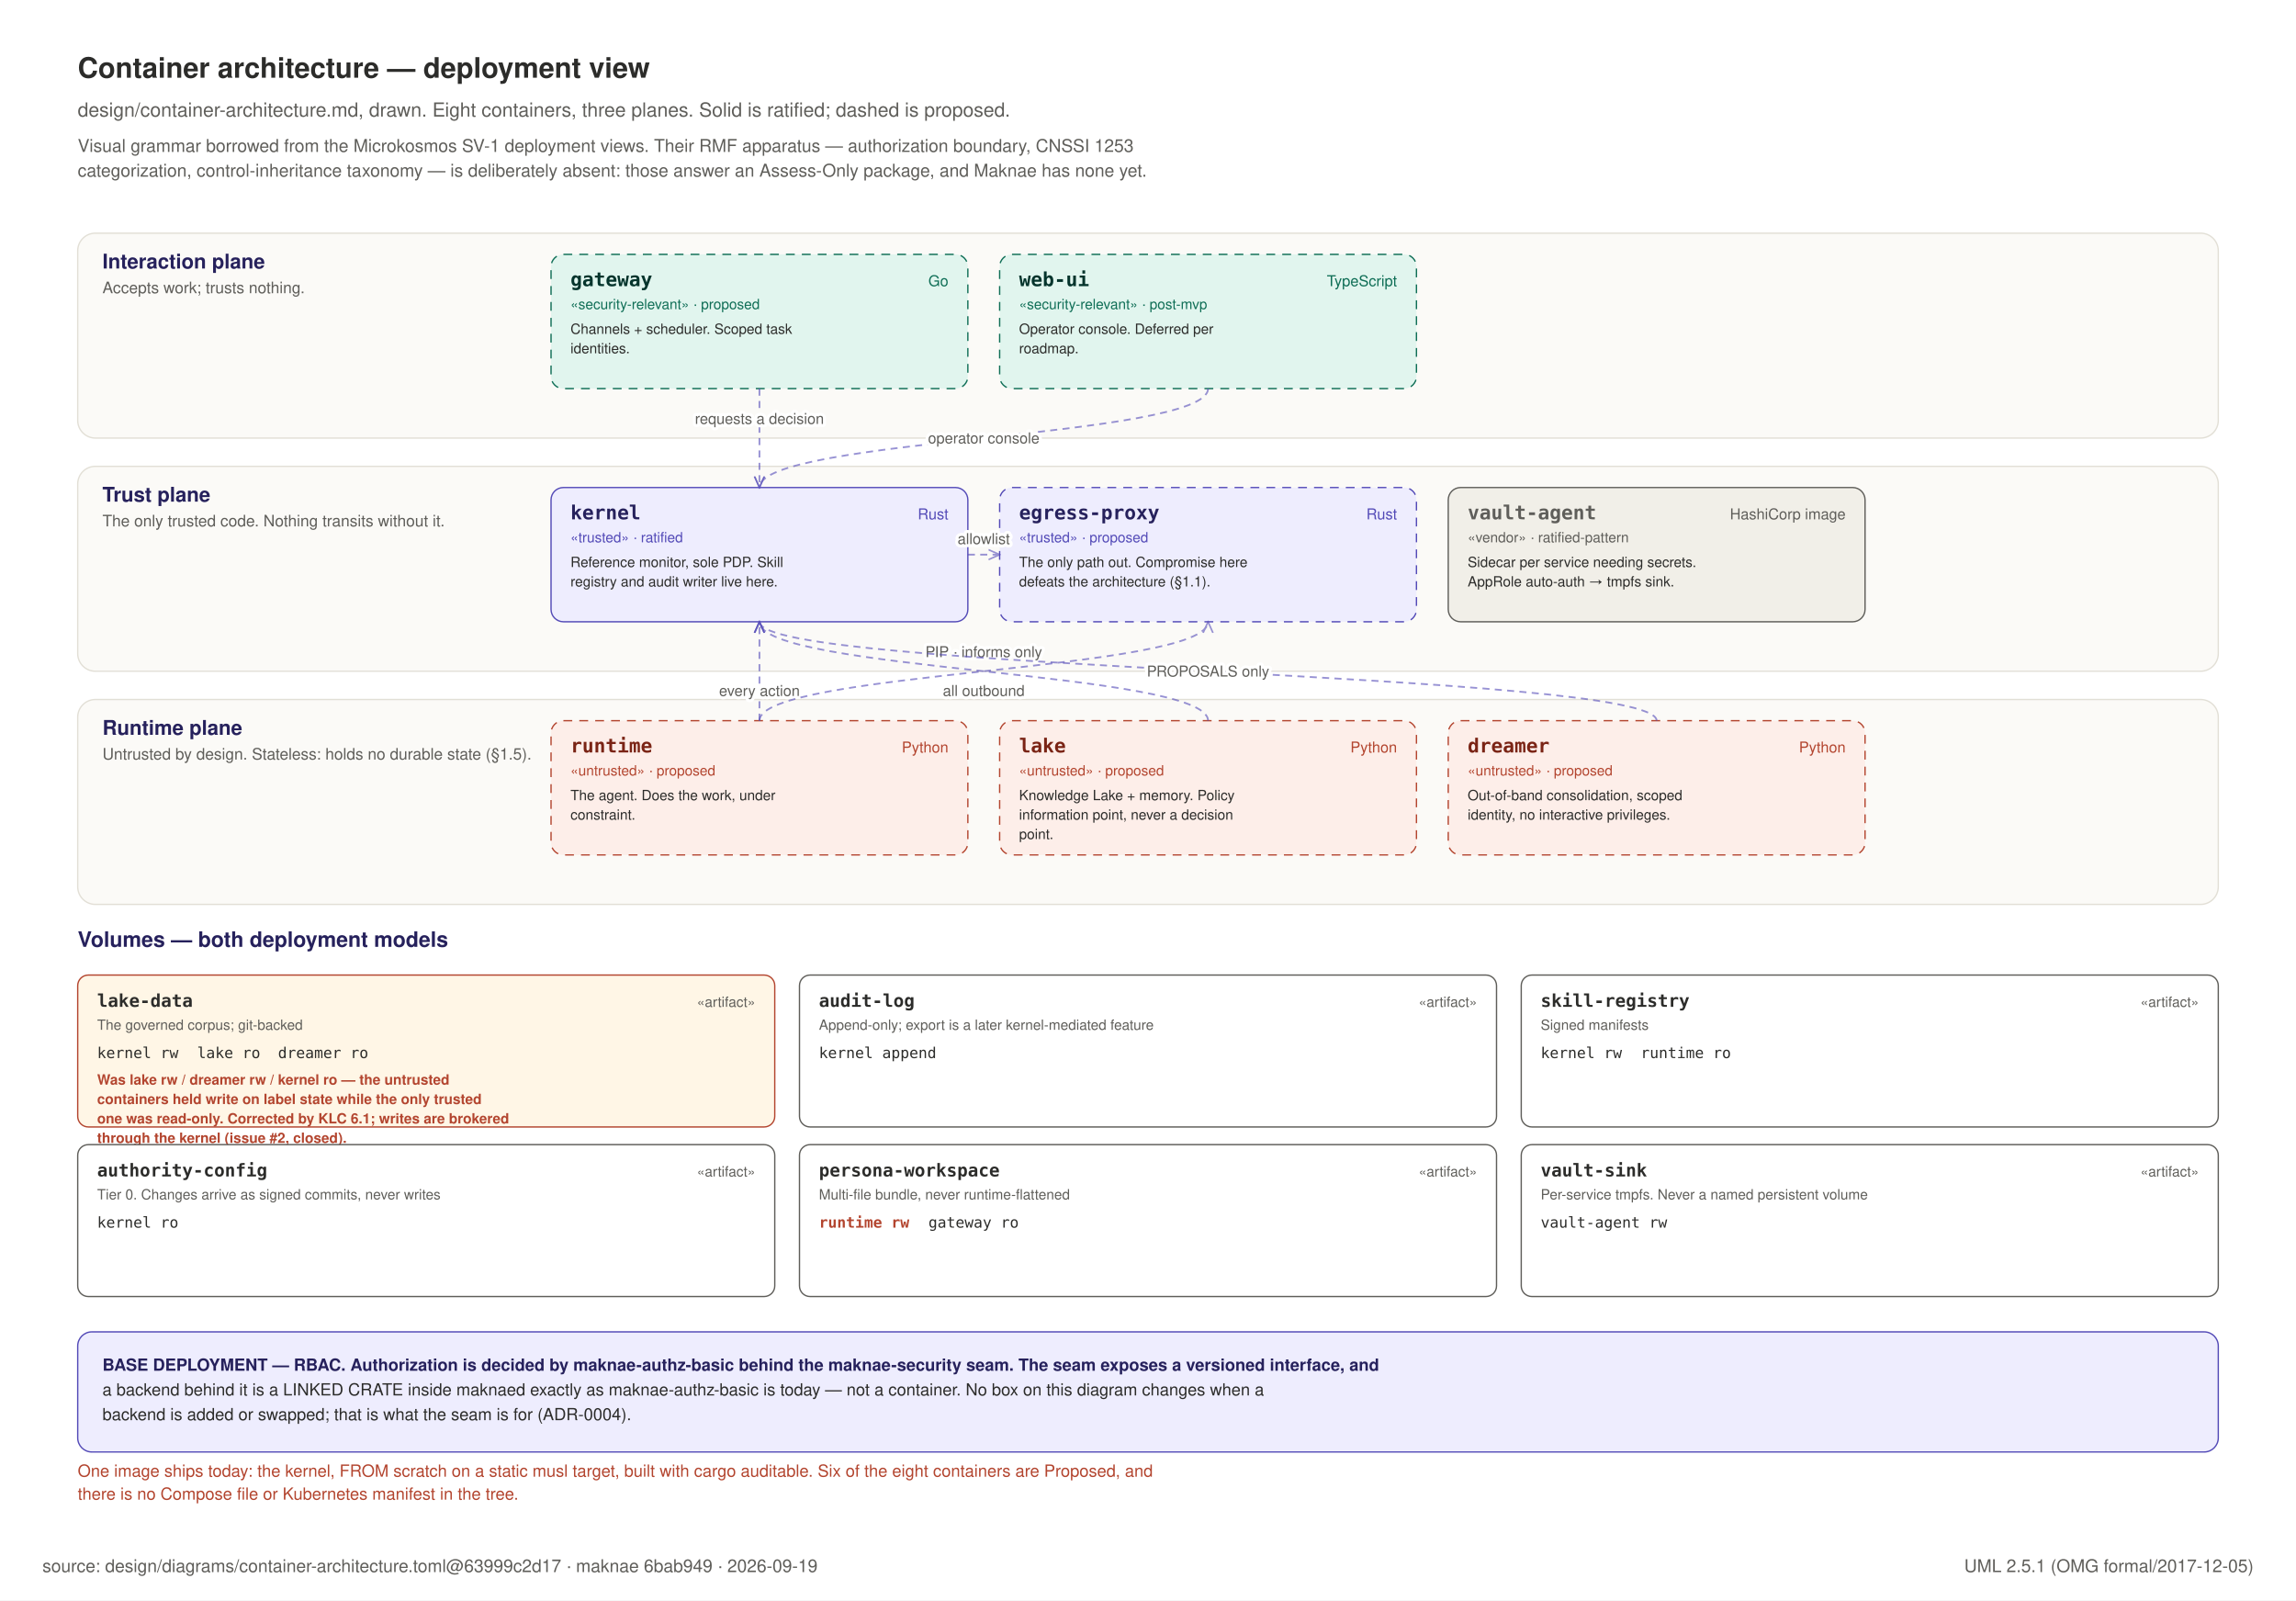
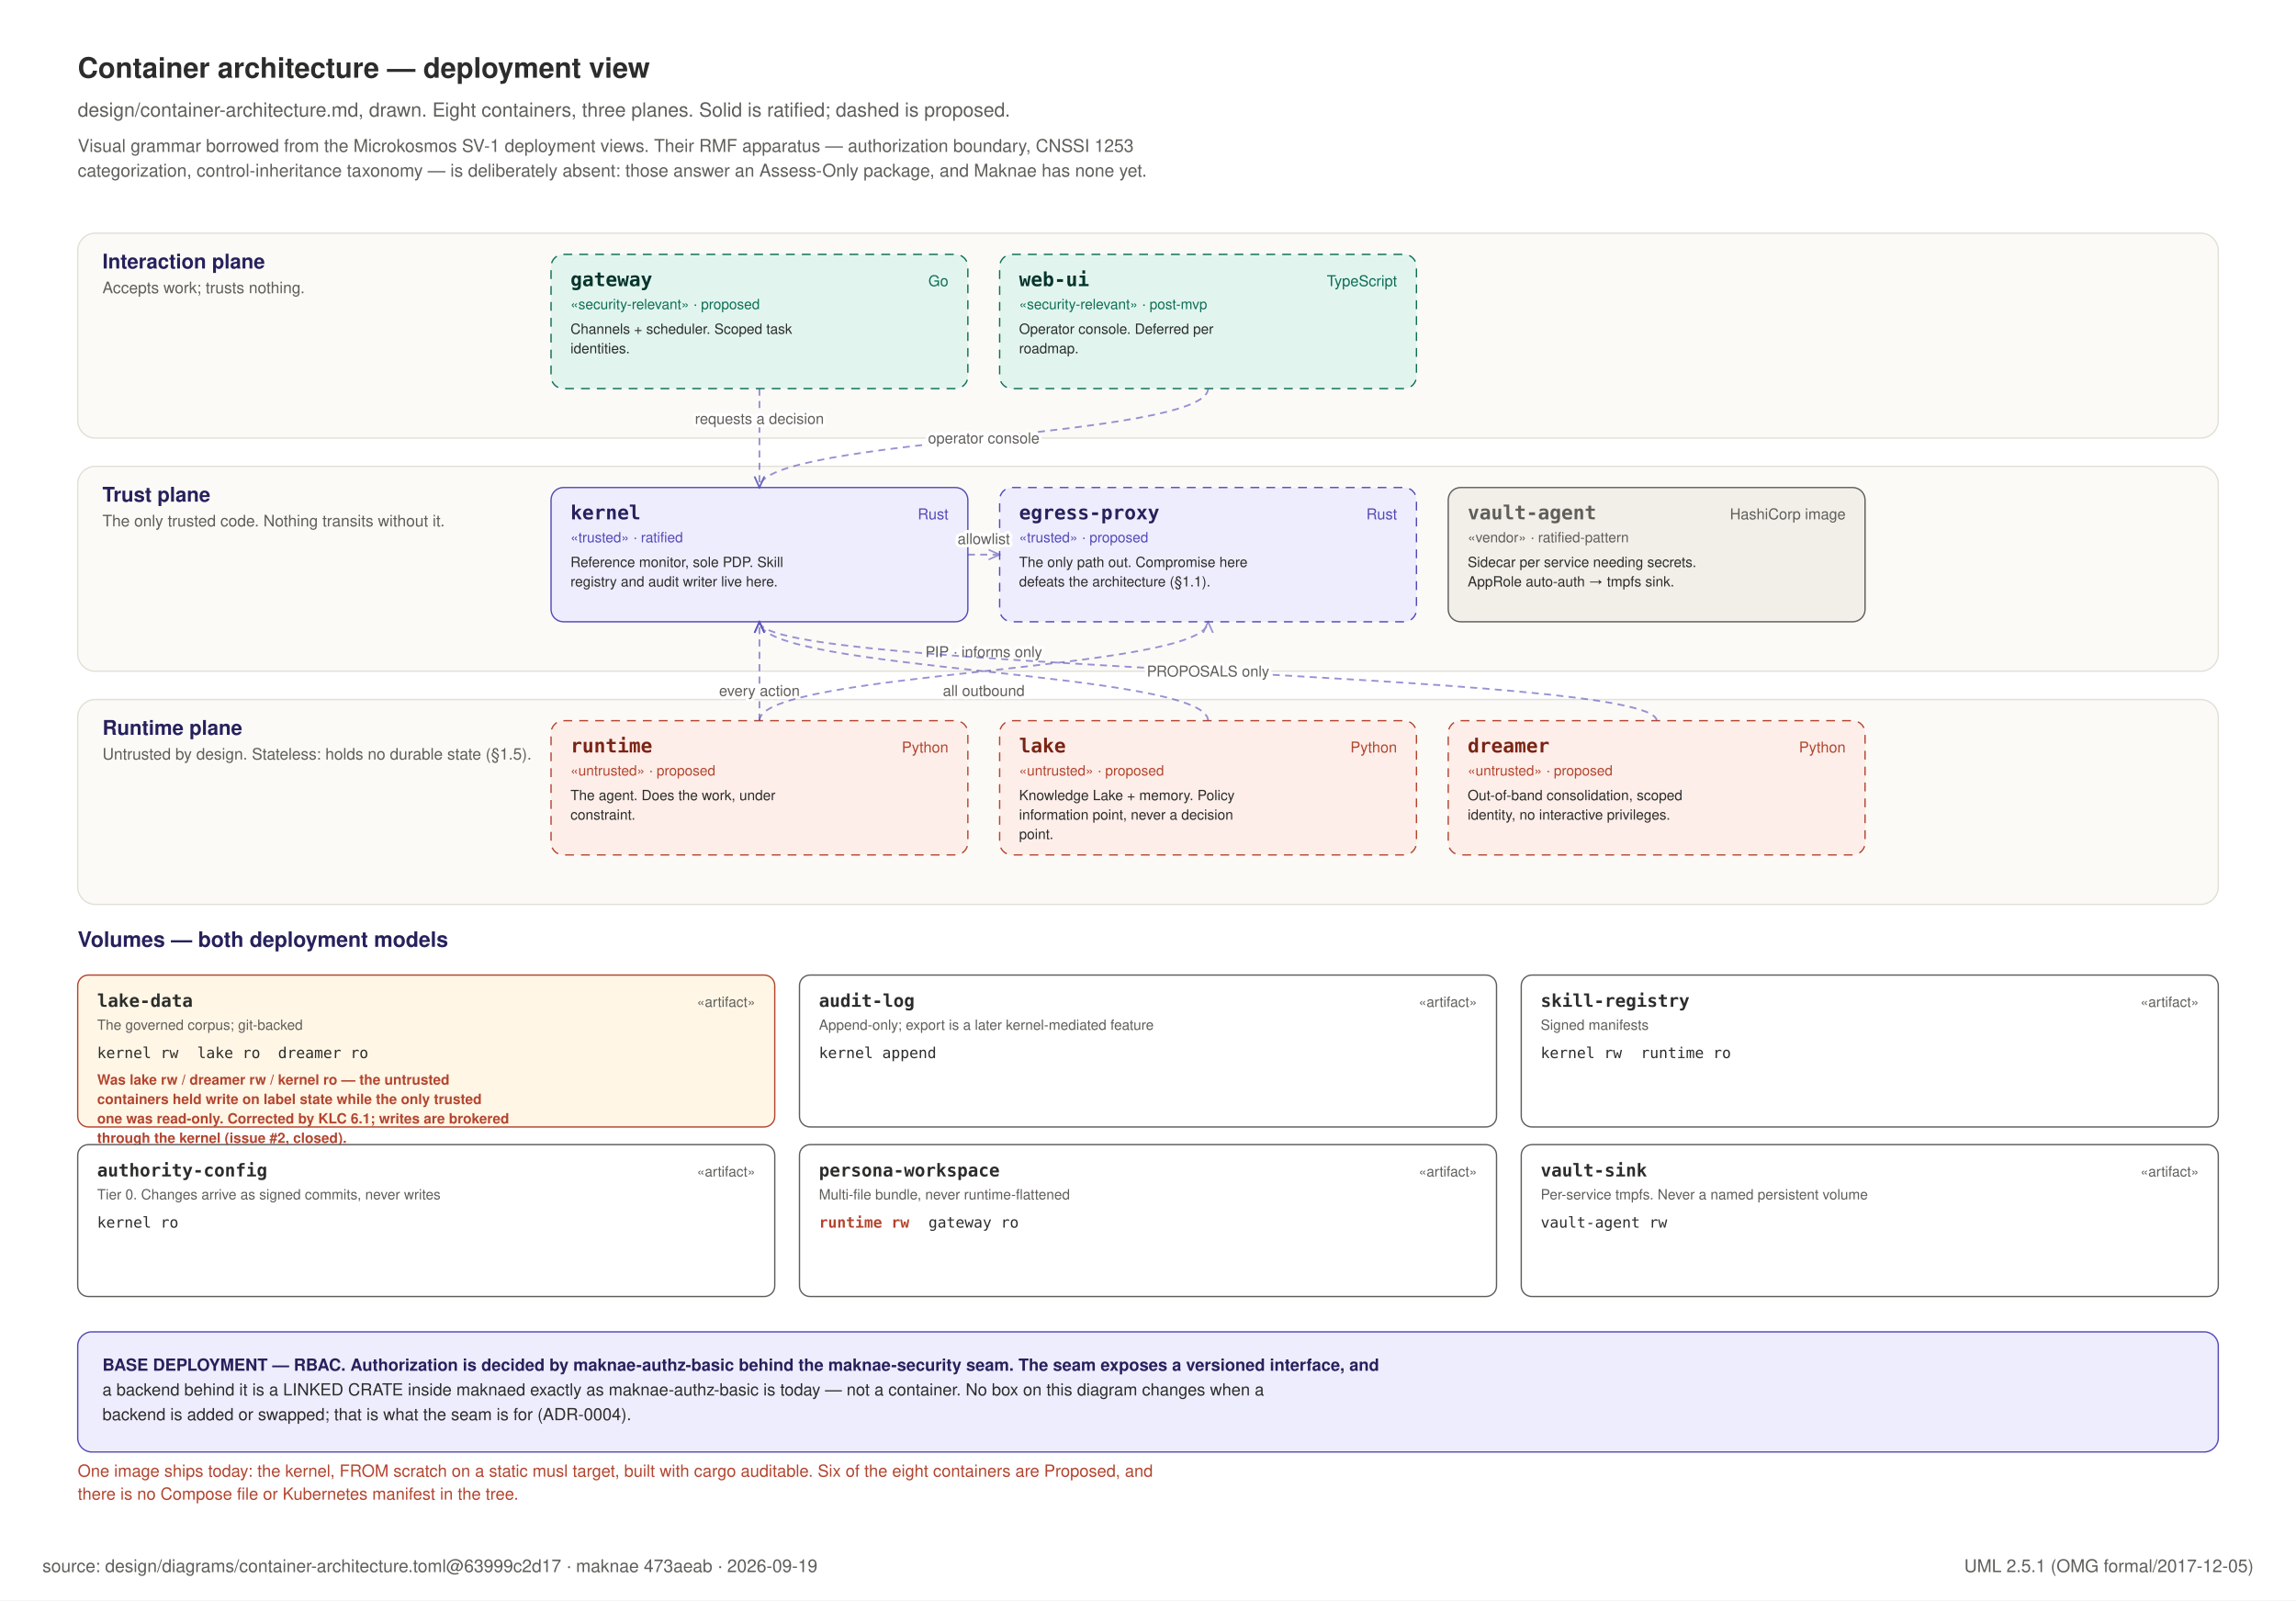
<svg xmlns="http://www.w3.org/2000/svg" width="1300" height="906" viewBox="0 0 1300 906" role="img">
  <rect x="0" y="0" width="1300" height="906" fill="#FFFFFF" />
  <text x="44" y="44" text-anchor="start" font-family="Helvetica, Arial, sans-serif" font-size="16" font-weight="600" fill="#2C2C2A">Container architecture — deployment view</text>
  <text x="44" y="66" text-anchor="start" font-family="Helvetica, Arial, sans-serif" font-size="11" font-weight="400" fill="#5F5E5A">design/container-architecture.md, drawn. Eight containers, three planes. Solid is ratified; dashed is proposed.</text>
  <text x="44" y="86" text-anchor="start" font-family="Helvetica, Arial, sans-serif" font-size="10" font-weight="400" fill="#5F5E5A">Visual grammar borrowed from the Microkosmos SV-1 deployment views. Their RMF apparatus — authorization boundary, CNSSI 1253</text>
  <text x="44" y="100" text-anchor="start" font-family="Helvetica, Arial, sans-serif" font-size="10" font-weight="400" fill="#5F5E5A">categorization, control-inheritance taxonomy — is deliberately absent: those answer an Assess-Only package, and Maknae has none yet.</text>
  <defs>
    <marker id="ca" viewBox="0 0 10 10" refX="9" refY="5" markerWidth="7" markerHeight="7" orient="auto-start-reverse">
      <path d="M 0 1 L 9 5 L 0 9" fill="none" stroke="#534AB7" stroke-width="1.3" />
    </marker>
  </defs>
  <rect x="44" y="132" width="1212" height="116" rx="10" fill="#FBFAF7" stroke="#E2DFD6" stroke-width="0.75" />
  <text x="58" y="152" text-anchor="start" font-family="Helvetica, Arial, sans-serif" font-size="11.5" font-weight="700" fill="#26215C">Interaction plane</text>
  <text x="58" y="166" text-anchor="start" font-family="Helvetica, Arial, sans-serif" font-size="9" font-weight="400" fill="#5F5E5A">Accepts work; trusts nothing.</text>
  <rect x="312" y="144" width="236" height="76" rx="7" fill="#E1F5EE" stroke="#0F6E56" stroke-width="0.75" stroke-dasharray="5 4" />
  <text x="323" y="162" text-anchor="start" font-family="ui-monospace, SFMono-Regular, Menlo, monospace" font-size="11" font-weight="700" fill="#04342C">gateway</text>
  <text x="537" y="162" text-anchor="end" font-family="Helvetica, Arial, sans-serif" font-size="8.5" font-weight="400" fill="#0F6E56">Go</text>
  <text x="323" y="175" text-anchor="start" font-family="Helvetica, Arial, sans-serif" font-size="8" font-weight="400" fill="#0F6E56">«security-relevant» · proposed</text>
  <text x="323" y="189" text-anchor="start" font-family="Helvetica, Arial, sans-serif" font-size="8" font-weight="400" fill="#2C2C2A">Channels + scheduler. Scoped task</text>
  <text x="323" y="200" text-anchor="start" font-family="Helvetica, Arial, sans-serif" font-size="8" font-weight="400" fill="#2C2C2A">identities.</text>
  <rect x="566" y="144" width="236" height="76" rx="7" fill="#E1F5EE" stroke="#0F6E56" stroke-width="0.75" stroke-dasharray="5 4" />
  <text x="577" y="162" text-anchor="start" font-family="ui-monospace, SFMono-Regular, Menlo, monospace" font-size="11" font-weight="700" fill="#04342C">web-ui</text>
  <text x="791" y="162" text-anchor="end" font-family="Helvetica, Arial, sans-serif" font-size="8.5" font-weight="400" fill="#0F6E56">TypeScript</text>
  <text x="577" y="175" text-anchor="start" font-family="Helvetica, Arial, sans-serif" font-size="8" font-weight="400" fill="#0F6E56">«security-relevant» · post-mvp</text>
  <text x="577" y="189" text-anchor="start" font-family="Helvetica, Arial, sans-serif" font-size="8" font-weight="400" fill="#2C2C2A">Operator console. Deferred per</text>
  <text x="577" y="200" text-anchor="start" font-family="Helvetica, Arial, sans-serif" font-size="8" font-weight="400" fill="#2C2C2A">roadmap.</text>
  <rect x="44" y="264" width="1212" height="116" rx="10" fill="#FBFAF7" stroke="#E2DFD6" stroke-width="0.75" />
  <text x="58" y="284" text-anchor="start" font-family="Helvetica, Arial, sans-serif" font-size="11.5" font-weight="700" fill="#26215C">Trust plane</text>
  <text x="58" y="298" text-anchor="start" font-family="Helvetica, Arial, sans-serif" font-size="9" font-weight="400" fill="#5F5E5A">The only trusted code. Nothing transits without it.</text>
  <rect x="312" y="276" width="236" height="76" rx="7" fill="#EEEDFE" stroke="#534AB7" stroke-width="0.75" />
  <text x="323" y="294" text-anchor="start" font-family="ui-monospace, SFMono-Regular, Menlo, monospace" font-size="11" font-weight="700" fill="#26215C">kernel</text>
  <text x="537" y="294" text-anchor="end" font-family="Helvetica, Arial, sans-serif" font-size="8.5" font-weight="400" fill="#534AB7">Rust</text>
  <text x="323" y="307" text-anchor="start" font-family="Helvetica, Arial, sans-serif" font-size="8" font-weight="400" fill="#534AB7">«trusted» · ratified</text>
  <text x="323" y="321" text-anchor="start" font-family="Helvetica, Arial, sans-serif" font-size="8" font-weight="400" fill="#2C2C2A">Reference monitor, sole PDP. Skill</text>
  <text x="323" y="332" text-anchor="start" font-family="Helvetica, Arial, sans-serif" font-size="8" font-weight="400" fill="#2C2C2A">registry and audit writer live here.</text>
  <rect x="566" y="276" width="236" height="76" rx="7" fill="#EEEDFE" stroke="#534AB7" stroke-width="0.75" stroke-dasharray="5 4" />
  <text x="577" y="294" text-anchor="start" font-family="ui-monospace, SFMono-Regular, Menlo, monospace" font-size="11" font-weight="700" fill="#26215C">egress-proxy</text>
  <text x="791" y="294" text-anchor="end" font-family="Helvetica, Arial, sans-serif" font-size="8.5" font-weight="400" fill="#534AB7">Rust</text>
  <text x="577" y="307" text-anchor="start" font-family="Helvetica, Arial, sans-serif" font-size="8" font-weight="400" fill="#534AB7">«trusted» · proposed</text>
  <text x="577" y="321" text-anchor="start" font-family="Helvetica, Arial, sans-serif" font-size="8" font-weight="400" fill="#2C2C2A">The only path out. Compromise here</text>
  <text x="577" y="332" text-anchor="start" font-family="Helvetica, Arial, sans-serif" font-size="8" font-weight="400" fill="#2C2C2A">defeats the architecture (§1.1).</text>
  <rect x="820" y="276" width="236" height="76" rx="7" fill="#F1EFE8" stroke="#5F5E5A" stroke-width="0.75" />
  <text x="831" y="294" text-anchor="start" font-family="ui-monospace, SFMono-Regular, Menlo, monospace" font-size="11" font-weight="700" fill="#5F5E5A">vault-agent</text>
  <text x="1045" y="294" text-anchor="end" font-family="Helvetica, Arial, sans-serif" font-size="8.5" font-weight="400" fill="#5F5E5A">HashiCorp image</text>
  <text x="831" y="307" text-anchor="start" font-family="Helvetica, Arial, sans-serif" font-size="8" font-weight="400" fill="#5F5E5A">«vendor» · ratified-pattern</text>
  <text x="831" y="321" text-anchor="start" font-family="Helvetica, Arial, sans-serif" font-size="8" font-weight="400" fill="#2C2C2A">Sidecar per service needing secrets.</text>
  <text x="831" y="332" text-anchor="start" font-family="Helvetica, Arial, sans-serif" font-size="8" font-weight="400" fill="#2C2C2A">AppRole auto-auth → tmpfs sink.</text>
  <rect x="44" y="396" width="1212" height="116" rx="10" fill="#FBFAF7" stroke="#E2DFD6" stroke-width="0.75" />
  <text x="58" y="416" text-anchor="start" font-family="Helvetica, Arial, sans-serif" font-size="11.5" font-weight="700" fill="#26215C">Runtime plane</text>
  <text x="58" y="430" text-anchor="start" font-family="Helvetica, Arial, sans-serif" font-size="9" font-weight="400" fill="#5F5E5A">Untrusted by design. Stateless: holds no durable state (§1.5).</text>
  <rect x="312" y="408" width="236" height="76" rx="7" fill="#FDEEE9" stroke="#B3452F" stroke-width="0.75" stroke-dasharray="5 4" />
  <text x="323" y="426" text-anchor="start" font-family="ui-monospace, SFMono-Regular, Menlo, monospace" font-size="11" font-weight="700" fill="#7A2415">runtime</text>
  <text x="537" y="426" text-anchor="end" font-family="Helvetica, Arial, sans-serif" font-size="8.5" font-weight="400" fill="#B3452F">Python</text>
  <text x="323" y="439" text-anchor="start" font-family="Helvetica, Arial, sans-serif" font-size="8" font-weight="400" fill="#B3452F">«untrusted» · proposed</text>
  <text x="323" y="453" text-anchor="start" font-family="Helvetica, Arial, sans-serif" font-size="8" font-weight="400" fill="#2C2C2A">The agent. Does the work, under</text>
  <text x="323" y="464" text-anchor="start" font-family="Helvetica, Arial, sans-serif" font-size="8" font-weight="400" fill="#2C2C2A">constraint.</text>
  <rect x="566" y="408" width="236" height="76" rx="7" fill="#FDEEE9" stroke="#B3452F" stroke-width="0.75" stroke-dasharray="5 4" />
  <text x="577" y="426" text-anchor="start" font-family="ui-monospace, SFMono-Regular, Menlo, monospace" font-size="11" font-weight="700" fill="#7A2415">lake</text>
  <text x="791" y="426" text-anchor="end" font-family="Helvetica, Arial, sans-serif" font-size="8.5" font-weight="400" fill="#B3452F">Python</text>
  <text x="577" y="439" text-anchor="start" font-family="Helvetica, Arial, sans-serif" font-size="8" font-weight="400" fill="#B3452F">«untrusted» · proposed</text>
  <text x="577" y="453" text-anchor="start" font-family="Helvetica, Arial, sans-serif" font-size="8" font-weight="400" fill="#2C2C2A">Knowledge Lake + memory. Policy</text>
  <text x="577" y="464" text-anchor="start" font-family="Helvetica, Arial, sans-serif" font-size="8" font-weight="400" fill="#2C2C2A">information point, never a decision</text>
  <text x="577" y="475" text-anchor="start" font-family="Helvetica, Arial, sans-serif" font-size="8" font-weight="400" fill="#2C2C2A">point.</text>
  <rect x="820" y="408" width="236" height="76" rx="7" fill="#FDEEE9" stroke="#B3452F" stroke-width="0.75" stroke-dasharray="5 4" />
  <text x="831" y="426" text-anchor="start" font-family="ui-monospace, SFMono-Regular, Menlo, monospace" font-size="11" font-weight="700" fill="#7A2415">dreamer</text>
  <text x="1045" y="426" text-anchor="end" font-family="Helvetica, Arial, sans-serif" font-size="8.5" font-weight="400" fill="#B3452F">Python</text>
  <text x="831" y="439" text-anchor="start" font-family="Helvetica, Arial, sans-serif" font-size="8" font-weight="400" fill="#B3452F">«untrusted» · proposed</text>
  <text x="831" y="453" text-anchor="start" font-family="Helvetica, Arial, sans-serif" font-size="8" font-weight="400" fill="#2C2C2A">Out-of-band consolidation, scoped</text>
  <text x="831" y="464" text-anchor="start" font-family="Helvetica, Arial, sans-serif" font-size="8" font-weight="400" fill="#2C2C2A">identity, no interactive privileges.</text>
  <path d="M 430 220 C 430 248 430 248 430 276" fill="none" stroke="#534AB7" stroke-width="1" stroke-dasharray="4 3" opacity="0.6" marker-end="url(#ca)" />
  <text x="430.0" y="240.0" text-anchor="middle" font-family="Helvetica, Arial, sans-serif" font-size="8.5" font-weight="400" fill="#5F5E5A" stroke="#FFFFFF" stroke-width="3.5" paint-order="stroke" stroke-linejoin="round">requests a decision</text>
  <path d="M 684 220 C 684 248 430 248 430 276" fill="none" stroke="#534AB7" stroke-width="1" stroke-dasharray="4 3" opacity="0.6" marker-end="url(#ca)" />
  <text x="557.0" y="251.0" text-anchor="middle" font-family="Helvetica, Arial, sans-serif" font-size="8.5" font-weight="400" fill="#5F5E5A" stroke="#FFFFFF" stroke-width="3.5" paint-order="stroke" stroke-linejoin="round">operator console</text>
  <path d="M 430 408 C 430 380 430 380 430 352" fill="none" stroke="#534AB7" stroke-width="1" stroke-dasharray="4 3" opacity="0.6" marker-end="url(#ca)" />
  <text x="430.0" y="394.0" text-anchor="middle" font-family="Helvetica, Arial, sans-serif" font-size="8.5" font-weight="400" fill="#5F5E5A" stroke="#FFFFFF" stroke-width="3.5" paint-order="stroke" stroke-linejoin="round">every action</text>
  <path d="M 684 408 C 684 380 430 380 430 352" fill="none" stroke="#534AB7" stroke-width="1" stroke-dasharray="4 3" opacity="0.6" marker-end="url(#ca)" />
  <text x="557.0" y="372.0" text-anchor="middle" font-family="Helvetica, Arial, sans-serif" font-size="8.5" font-weight="400" fill="#5F5E5A" stroke="#FFFFFF" stroke-width="3.5" paint-order="stroke" stroke-linejoin="round">PIP · informs only</text>
  <path d="M 938 408 C 938 380 430 380 430 352" fill="none" stroke="#534AB7" stroke-width="1" stroke-dasharray="4 3" opacity="0.6" marker-end="url(#ca)" />
  <text x="684.0" y="383.0" text-anchor="middle" font-family="Helvetica, Arial, sans-serif" font-size="8.5" font-weight="400" fill="#5F5E5A" stroke="#FFFFFF" stroke-width="3.5" paint-order="stroke" stroke-linejoin="round">PROPOSALS only</text>
  <path d="M 430 408 C 430 380 684 380 684 352" fill="none" stroke="#534AB7" stroke-width="1" stroke-dasharray="4 3" opacity="0.6" marker-end="url(#ca)" />
  <text x="557.0" y="394.0" text-anchor="middle" font-family="Helvetica, Arial, sans-serif" font-size="8.5" font-weight="400" fill="#5F5E5A" stroke="#FFFFFF" stroke-width="3.5" paint-order="stroke" stroke-linejoin="round">all outbound</text>
  <path d="M 548 314 C 548 314 566 314 566 314" fill="none" stroke="#534AB7" stroke-width="1" stroke-dasharray="4 3" opacity="0.6" marker-end="url(#ca)" />
  <text x="557.0" y="308.0" text-anchor="middle" font-family="Helvetica, Arial, sans-serif" font-size="8.5" font-weight="400" fill="#5F5E5A" stroke="#FFFFFF" stroke-width="3.5" paint-order="stroke" stroke-linejoin="round">allowlist</text>
  <text x="44" y="536" text-anchor="start" font-family="Helvetica, Arial, sans-serif" font-size="12" font-weight="700" fill="#26215C">Volumes — both deployment models</text>
  <rect x="44.0" y="552" width="394.667" height="86" rx="6" fill="#FFF6E6" stroke="#B3452F" stroke-width="0.75" />
  <text x="55.0" y="570" text-anchor="start" font-family="ui-monospace, SFMono-Regular, Menlo, monospace" font-size="10" font-weight="700" fill="#2C2C2A">lake-data</text>
  <text x="427.667" y="570" text-anchor="end" font-family="Helvetica, Arial, sans-serif" font-size="8" font-weight="400" fill="#5F5E5A">«artifact»</text>
  <text x="55.0" y="583" text-anchor="start" font-family="Helvetica, Arial, sans-serif" font-size="8" font-weight="400" fill="#5F5E5A">The governed corpus; git-backed</text>
  <text x="55.0" y="599" text-anchor="start" font-family="ui-monospace, SFMono-Regular, Menlo, monospace" font-size="8.5" font-weight="400" fill="#2C2C2A">kernel rw</text>
  <text x="111.6" y="599" text-anchor="start" font-family="ui-monospace, SFMono-Regular, Menlo, monospace" font-size="8.5" font-weight="400" fill="#2C2C2A">lake ro</text>
  <text x="157.4" y="599" text-anchor="start" font-family="ui-monospace, SFMono-Regular, Menlo, monospace" font-size="8.5" font-weight="400" fill="#2C2C2A">dreamer ro</text>
  <text x="55.0" y="614" text-anchor="start" font-family="Helvetica, Arial, sans-serif" font-size="8" font-weight="600" fill="#B3452F">Was lake rw / dreamer rw / kernel ro — the untrusted</text>
  <text x="55.0" y="625" text-anchor="start" font-family="Helvetica, Arial, sans-serif" font-size="8" font-weight="600" fill="#B3452F">containers held write on label state while the only trusted</text>
  <text x="55.0" y="636" text-anchor="start" font-family="Helvetica, Arial, sans-serif" font-size="8" font-weight="600" fill="#B3452F">one was read-only. Corrected by KLC 6.1; writes are brokered</text>
  <text x="55.0" y="647" text-anchor="start" font-family="Helvetica, Arial, sans-serif" font-size="8" font-weight="600" fill="#B3452F">through the kernel (issue #2, closed).</text>
  <rect x="452.667" y="552" width="394.667" height="86" rx="6" fill="#FFFFFF" stroke="#5F5E5A" stroke-width="0.75" />
  <text x="463.667" y="570" text-anchor="start" font-family="ui-monospace, SFMono-Regular, Menlo, monospace" font-size="10" font-weight="700" fill="#2C2C2A">audit-log</text>
  <text x="836.333" y="570" text-anchor="end" font-family="Helvetica, Arial, sans-serif" font-size="8" font-weight="400" fill="#5F5E5A">«artifact»</text>
  <text x="463.667" y="583" text-anchor="start" font-family="Helvetica, Arial, sans-serif" font-size="8" font-weight="400" fill="#5F5E5A">Append-only; export is a later kernel-mediated feature</text>
  <text x="463.667" y="599" text-anchor="start" font-family="ui-monospace, SFMono-Regular, Menlo, monospace" font-size="8.5" font-weight="400" fill="#2C2C2A">kernel append</text>
  <rect x="861.333" y="552" width="394.667" height="86" rx="6" fill="#FFFFFF" stroke="#5F5E5A" stroke-width="0.75" />
  <text x="872.333" y="570" text-anchor="start" font-family="ui-monospace, SFMono-Regular, Menlo, monospace" font-size="10" font-weight="700" fill="#2C2C2A">skill-registry</text>
  <text x="1245.0" y="570" text-anchor="end" font-family="Helvetica, Arial, sans-serif" font-size="8" font-weight="400" fill="#5F5E5A">«artifact»</text>
  <text x="872.333" y="583" text-anchor="start" font-family="Helvetica, Arial, sans-serif" font-size="8" font-weight="400" fill="#5F5E5A">Signed manifests</text>
  <text x="872.333" y="599" text-anchor="start" font-family="ui-monospace, SFMono-Regular, Menlo, monospace" font-size="8.5" font-weight="400" fill="#2C2C2A">kernel rw</text>
  <text x="928.933" y="599" text-anchor="start" font-family="ui-monospace, SFMono-Regular, Menlo, monospace" font-size="8.5" font-weight="400" fill="#2C2C2A">runtime ro</text>
  <rect x="44.0" y="648" width="394.667" height="86" rx="6" fill="#FFFFFF" stroke="#5F5E5A" stroke-width="0.75" />
  <text x="55.0" y="666" text-anchor="start" font-family="ui-monospace, SFMono-Regular, Menlo, monospace" font-size="10" font-weight="700" fill="#2C2C2A">authority-config</text>
  <text x="427.667" y="666" text-anchor="end" font-family="Helvetica, Arial, sans-serif" font-size="8" font-weight="400" fill="#5F5E5A">«artifact»</text>
  <text x="55.0" y="679" text-anchor="start" font-family="Helvetica, Arial, sans-serif" font-size="8" font-weight="400" fill="#5F5E5A">Tier 0. Changes arrive as signed commits, never writes</text>
  <text x="55.0" y="695" text-anchor="start" font-family="ui-monospace, SFMono-Regular, Menlo, monospace" font-size="8.5" font-weight="400" fill="#2C2C2A">kernel ro</text>
  <rect x="452.667" y="648" width="394.667" height="86" rx="6" fill="#FFFFFF" stroke="#5F5E5A" stroke-width="0.75" />
  <text x="463.667" y="666" text-anchor="start" font-family="ui-monospace, SFMono-Regular, Menlo, monospace" font-size="10" font-weight="700" fill="#2C2C2A">persona-workspace</text>
  <text x="836.333" y="666" text-anchor="end" font-family="Helvetica, Arial, sans-serif" font-size="8" font-weight="400" fill="#5F5E5A">«artifact»</text>
  <text x="463.667" y="679" text-anchor="start" font-family="Helvetica, Arial, sans-serif" font-size="8" font-weight="400" fill="#5F5E5A">Multi-file bundle, never runtime-flattened</text>
  <text x="463.667" y="695" text-anchor="start" font-family="ui-monospace, SFMono-Regular, Menlo, monospace" font-size="8.5" font-weight="700" fill="#B3452F">runtime rw</text>
  <text x="525.667" y="695" text-anchor="start" font-family="ui-monospace, SFMono-Regular, Menlo, monospace" font-size="8.5" font-weight="400" fill="#2C2C2A">gateway ro</text>
  <rect x="861.333" y="648" width="394.667" height="86" rx="6" fill="#FFFFFF" stroke="#5F5E5A" stroke-width="0.75" />
  <text x="872.333" y="666" text-anchor="start" font-family="ui-monospace, SFMono-Regular, Menlo, monospace" font-size="10" font-weight="700" fill="#2C2C2A">vault-sink</text>
  <text x="1245.0" y="666" text-anchor="end" font-family="Helvetica, Arial, sans-serif" font-size="8" font-weight="400" fill="#5F5E5A">«artifact»</text>
  <text x="872.333" y="679" text-anchor="start" font-family="Helvetica, Arial, sans-serif" font-size="8" font-weight="400" fill="#5F5E5A">Per-service tmpfs. Never a named persistent volume</text>
  <text x="872.333" y="695" text-anchor="start" font-family="ui-monospace, SFMono-Regular, Menlo, monospace" font-size="8.5" font-weight="400" fill="#2C2C2A">vault-agent rw</text>
  <rect x="44" y="754" width="1212" height="68" rx="8" fill="#EEEDFE" stroke="#534AB7" stroke-width="0.75" />
  <text x="58" y="776" text-anchor="start" font-family="Helvetica, Arial, sans-serif" font-size="9.5" font-weight="600" fill="#26215C">BASE DEPLOYMENT — RBAC. Authorization is decided by maknae-authz-basic behind the maknae-security seam. The seam exposes a versioned interface, and</text>
  <text x="58" y="790" text-anchor="start" font-family="Helvetica, Arial, sans-serif" font-size="9.5" font-weight="400" fill="#2C2C2A">a backend behind it is a LINKED CRATE inside maknaed exactly as maknae-authz-basic is today — not a container. No box on this diagram changes when a</text>
  <text x="58" y="804" text-anchor="start" font-family="Helvetica, Arial, sans-serif" font-size="9.5" font-weight="400" fill="#2C2C2A">backend is added or swapped; that is what the seam is for (ADR-0004).</text>
  <text x="44" y="836" text-anchor="start" font-family="Helvetica, Arial, sans-serif" font-size="9.5" font-weight="400" fill="#B3452F">One image ships today: the kernel, FROM scratch on a static musl target, built with cargo auditable. Six of the eight containers are Proposed, and</text>
  <text x="44" y="849" text-anchor="start" font-family="Helvetica, Arial, sans-serif" font-size="9.5" font-weight="400" fill="#B3452F">there is no Compose file or Kubernetes manifest in the tree.</text>
-   <text x="24" y="890" text-anchor="start" font-family="Helvetica, Arial, sans-serif" font-size="10" font-weight="400" fill="#5F5E5A">source: design/diagrams/container-architecture.toml@63999c2d17 · maknae 6bab949 · 2026-09-19</text>
+   <text x="24" y="890" text-anchor="start" font-family="Helvetica, Arial, sans-serif" font-size="10" font-weight="400" fill="#5F5E5A">source: design/diagrams/container-architecture.toml@63999c2d17 · maknae 473aeab · 2026-09-19</text>
  <text x="1276" y="890" text-anchor="end" font-family="Helvetica, Arial, sans-serif" font-size="10" font-weight="400" fill="#5F5E5A">UML 2.5.1 (OMG formal/2017-12-05)</text>
</svg>
